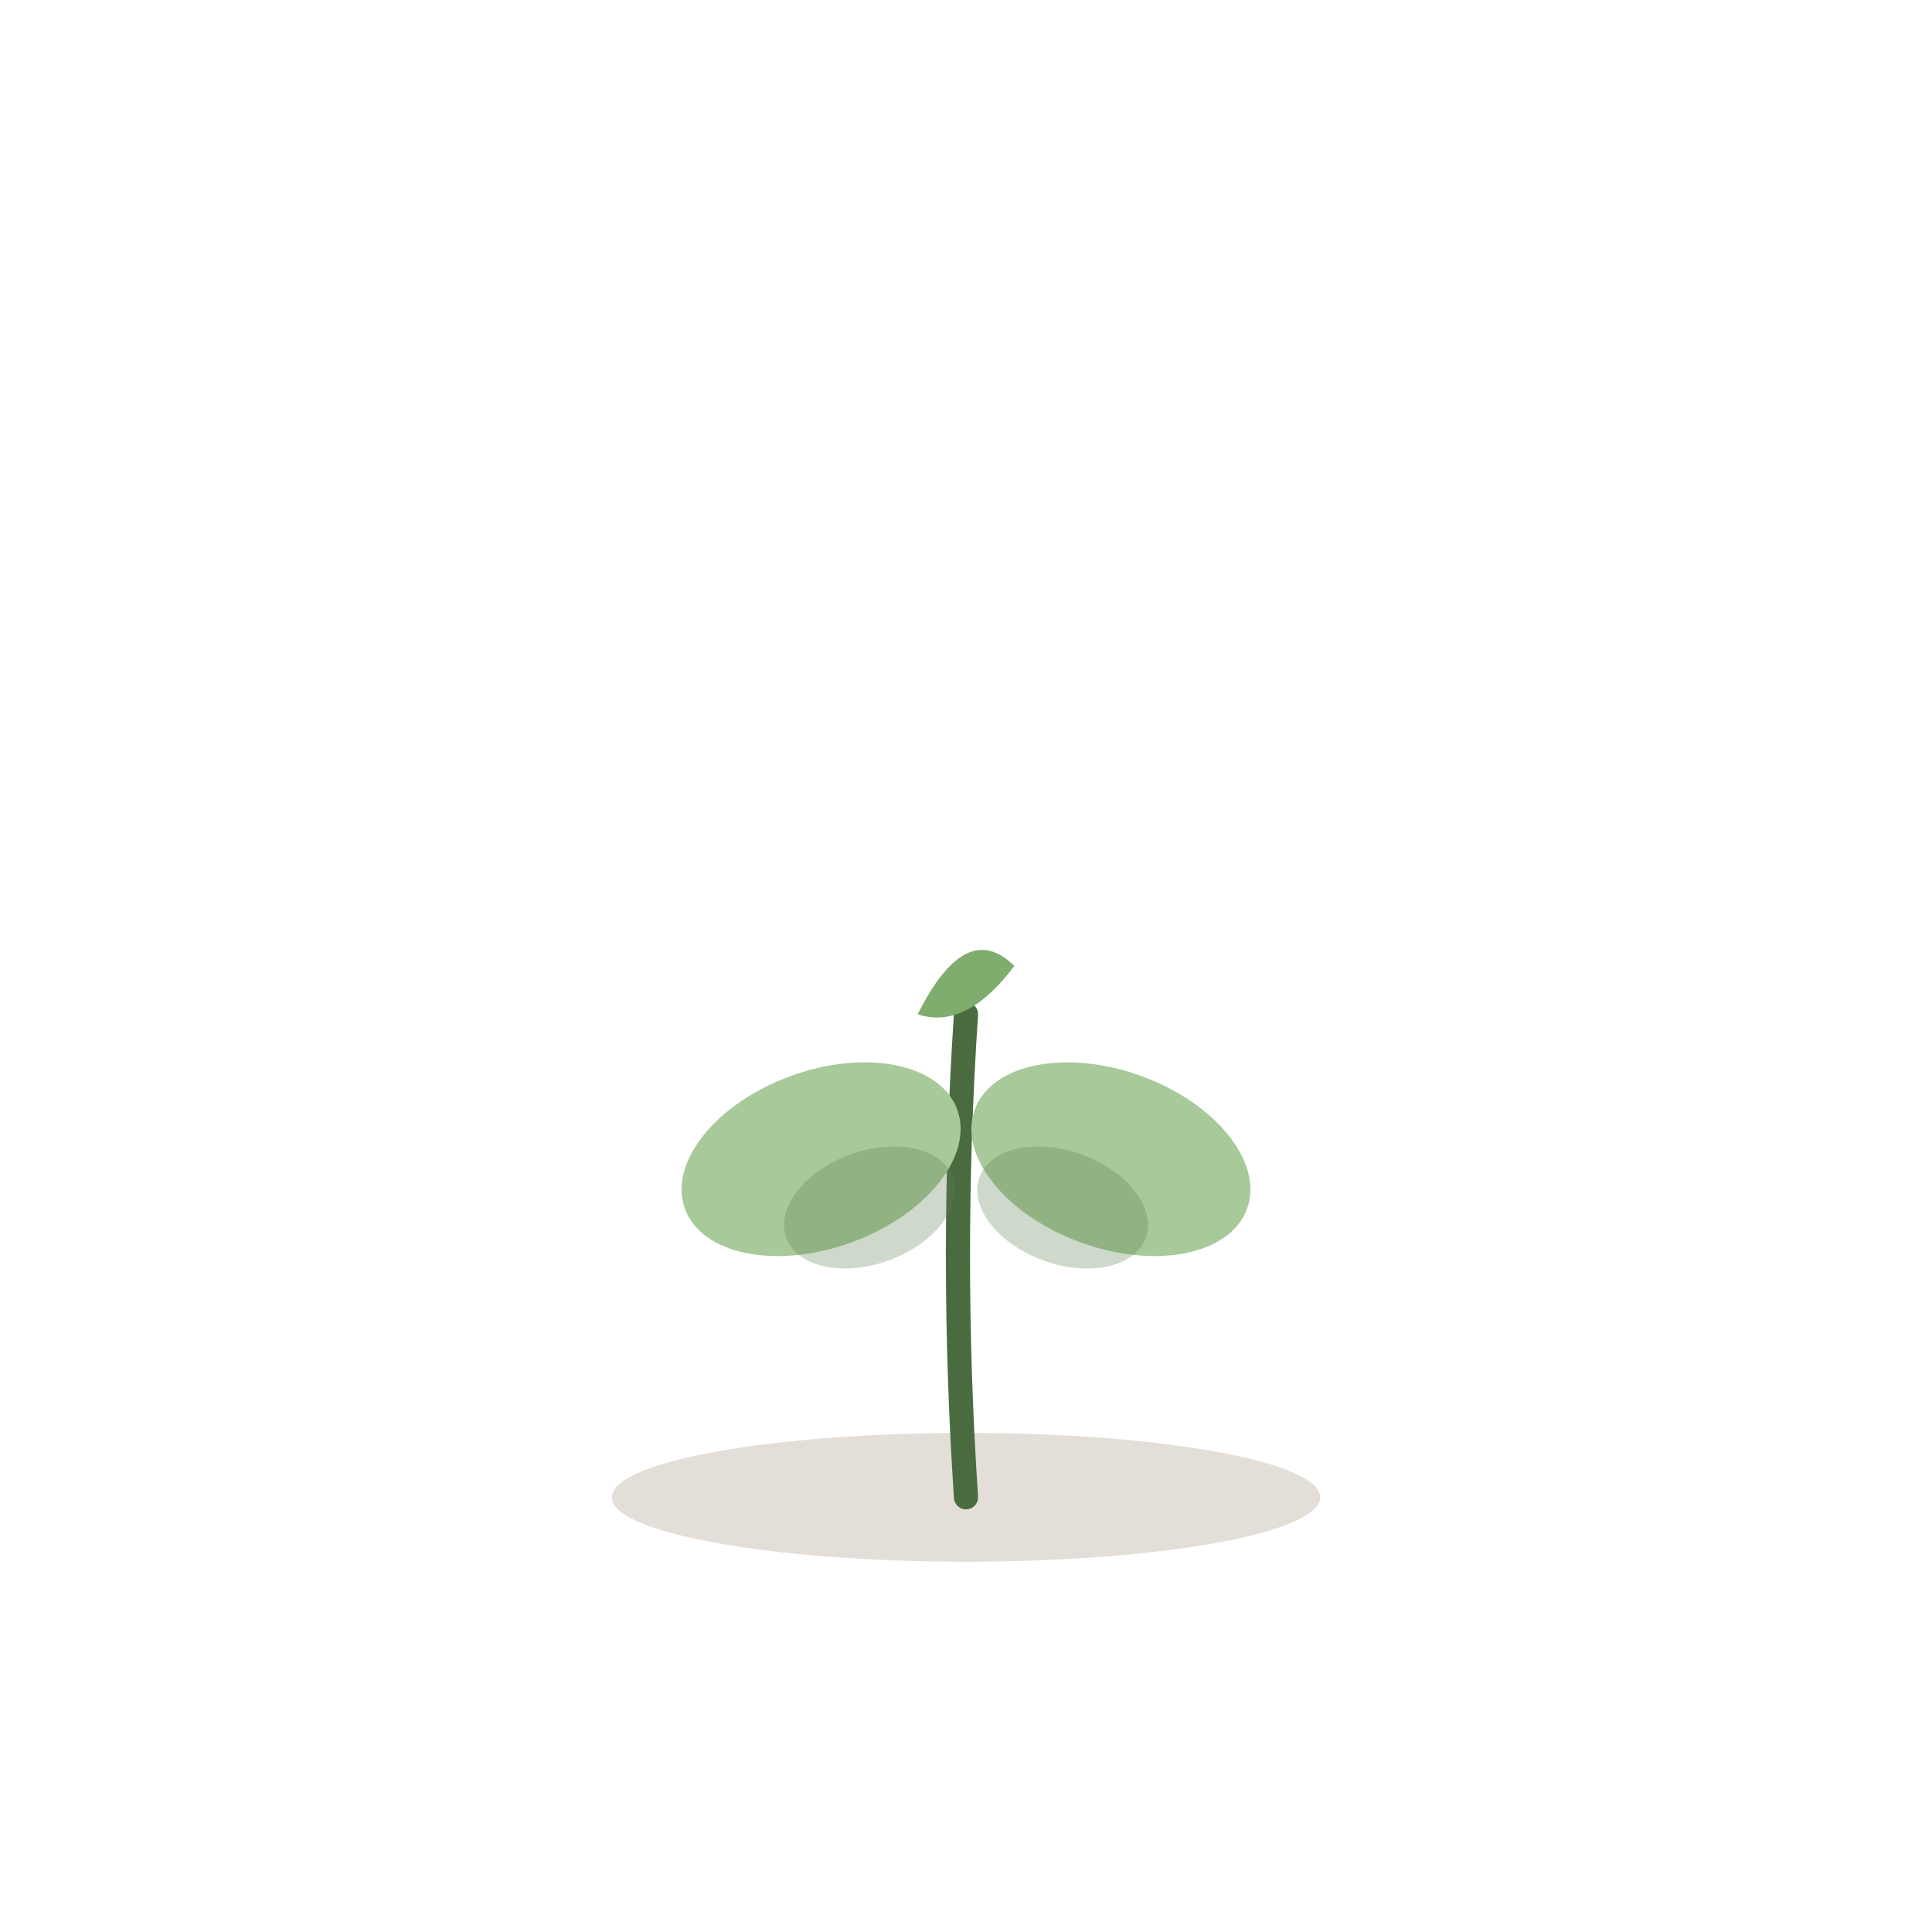
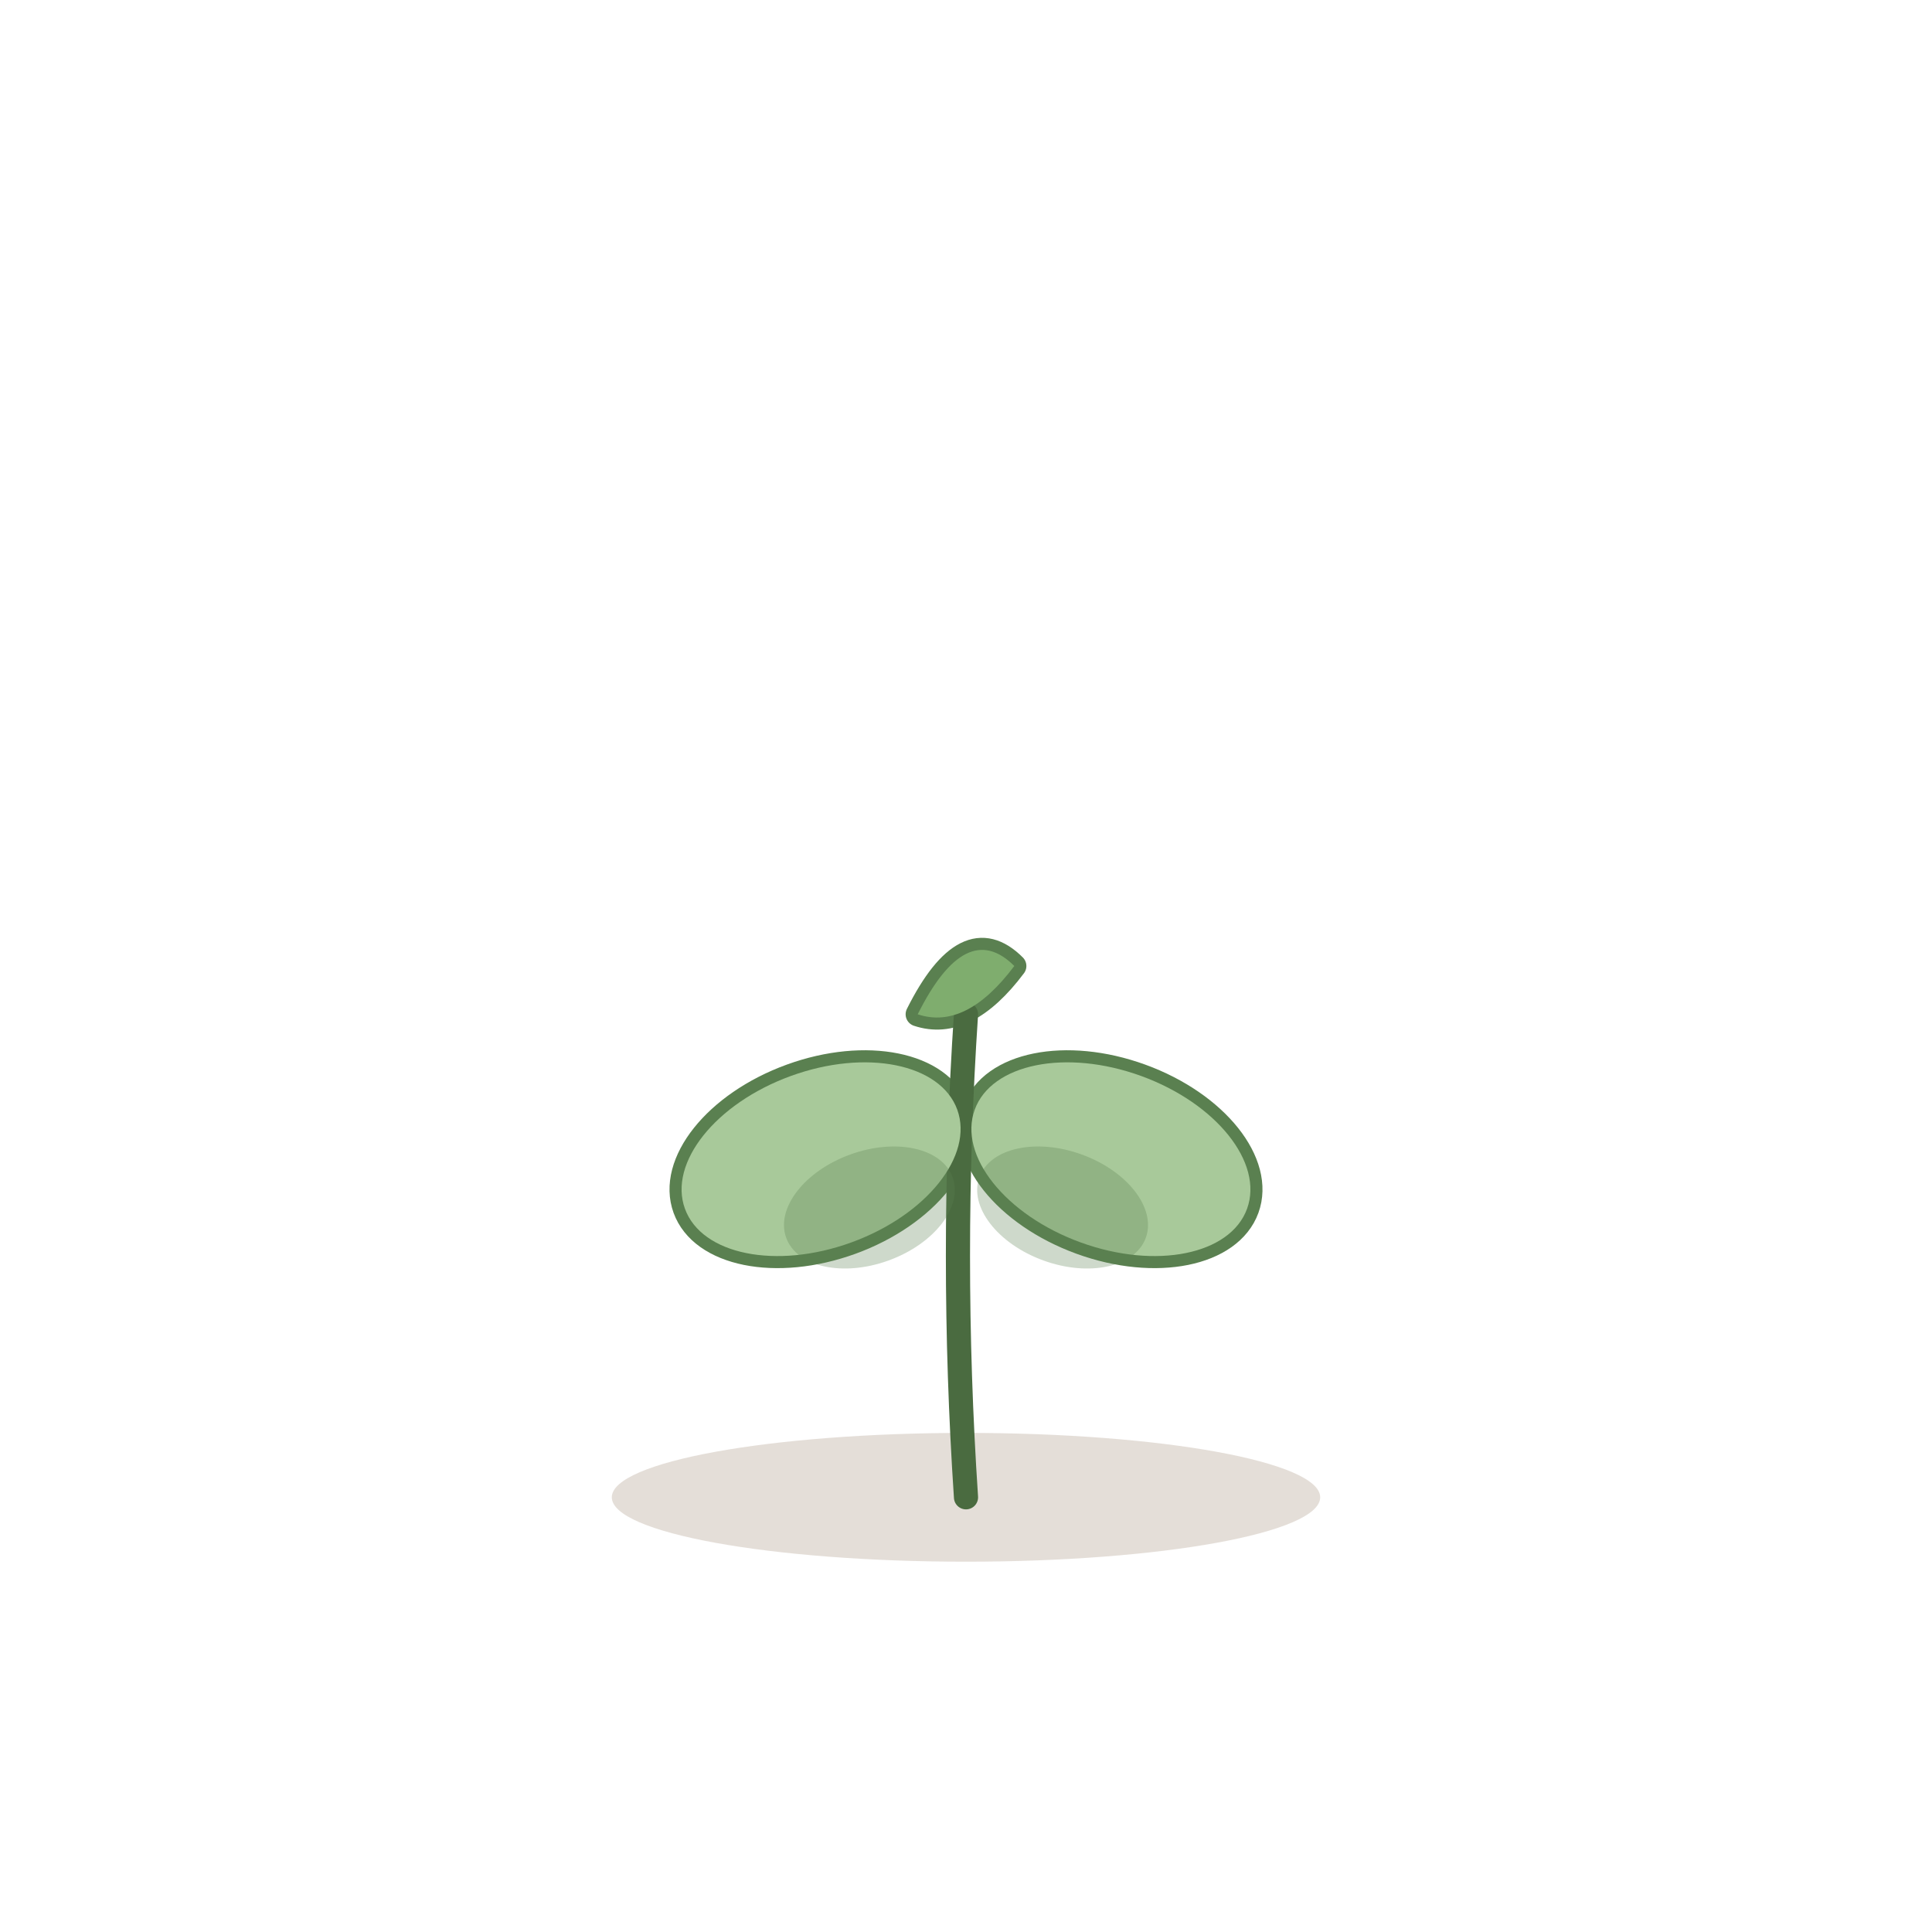
<svg xmlns="http://www.w3.org/2000/svg" viewBox="0 0 120 120">
-   <ellipse cx="60" cy="93" fill="#7A5C3E" opacity=".2" rx="22" ry="4" />
-   <path fill="none" stroke="#4A6B40" stroke-linecap="round" stroke-linejoin="round" stroke-width="1.5" d="M60 93q-1-15 0-30" />
-   <ellipse cx="51" cy="72" fill="#A8C99A" rx="9" ry="5.5" transform="rotate(-20 51 72)" />
-   <ellipse cx="69" cy="72" fill="#A8C99A" rx="9" ry="5.5" transform="rotate(20 69 72)" />
-   <ellipse cx="54" cy="75" fill="#5A8050" opacity=".3" rx="5.5" ry="3.5" transform="rotate(-20 54 75)" />
-   <ellipse cx="66" cy="75" fill="#5A8050" opacity=".3" rx="5.5" ry="3.5" transform="rotate(20 66 75)" />
-   <path fill="#7FAD6E" d="M57 63q3-6 6-3-3 4-6 3" />
+   <ellipse cx="60" cy="93" fill="#7a5c3e" opacity=".2" rx="22" ry="4" />
+   <g fill="#5a8050" stroke="#5a8050" stroke-linecap="round" stroke-linejoin="round" stroke-width="1.5" data-role="silhouette-stroke">
+     <ellipse cx="51" cy="72" rx="9" ry="5.5" transform="rotate(-20 51 72)" />
+     <ellipse cx="69" cy="72" rx="9" ry="5.5" transform="rotate(20 69 72)" />
+     <path d="M57 63q3-6 6-3-3 4-6 3" />
+   </g>
+   <path fill="none" stroke="#4a6b40" stroke-linecap="round" stroke-linejoin="round" stroke-width="1.5" d="M60 93q-1-15 0-30" />
+   <ellipse cx="51" cy="72" fill="#a8c99a" rx="9" ry="5.5" transform="rotate(-20 51 72)" />
+   <ellipse cx="69" cy="72" fill="#a8c99a" rx="9" ry="5.5" transform="rotate(20 69 72)" />
+   <ellipse cx="54" cy="75" fill="#5a8050" opacity=".3" rx="5.5" ry="3.5" transform="rotate(-20 54 75)" />
+   <ellipse cx="66" cy="75" fill="#5a8050" opacity=".3" rx="5.5" ry="3.5" transform="rotate(20 66 75)" />
+   <path fill="#7fad6e" d="M57 63q3-6 6-3-3 4-6 3" />
</svg>
